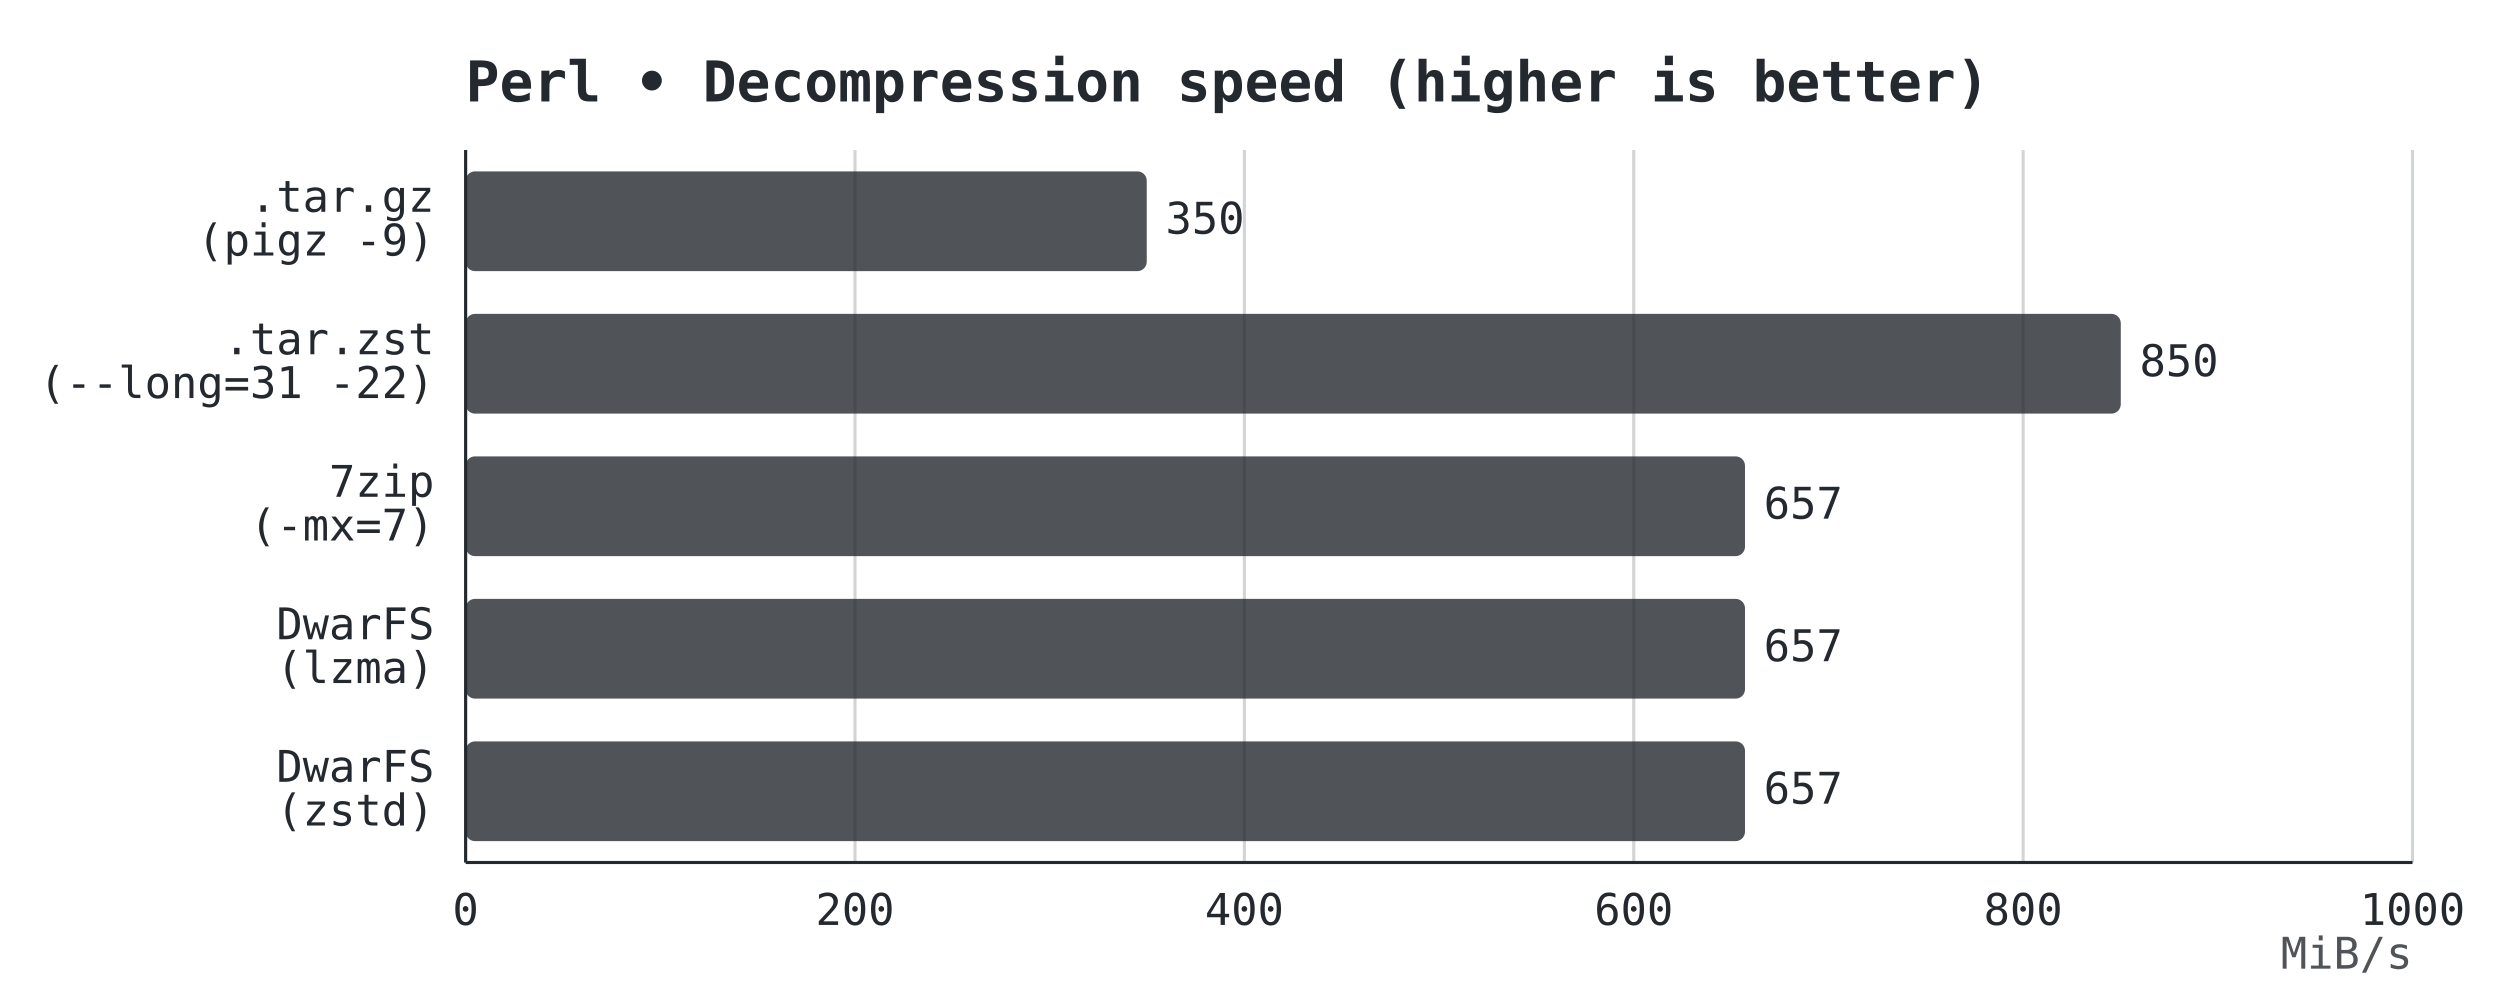
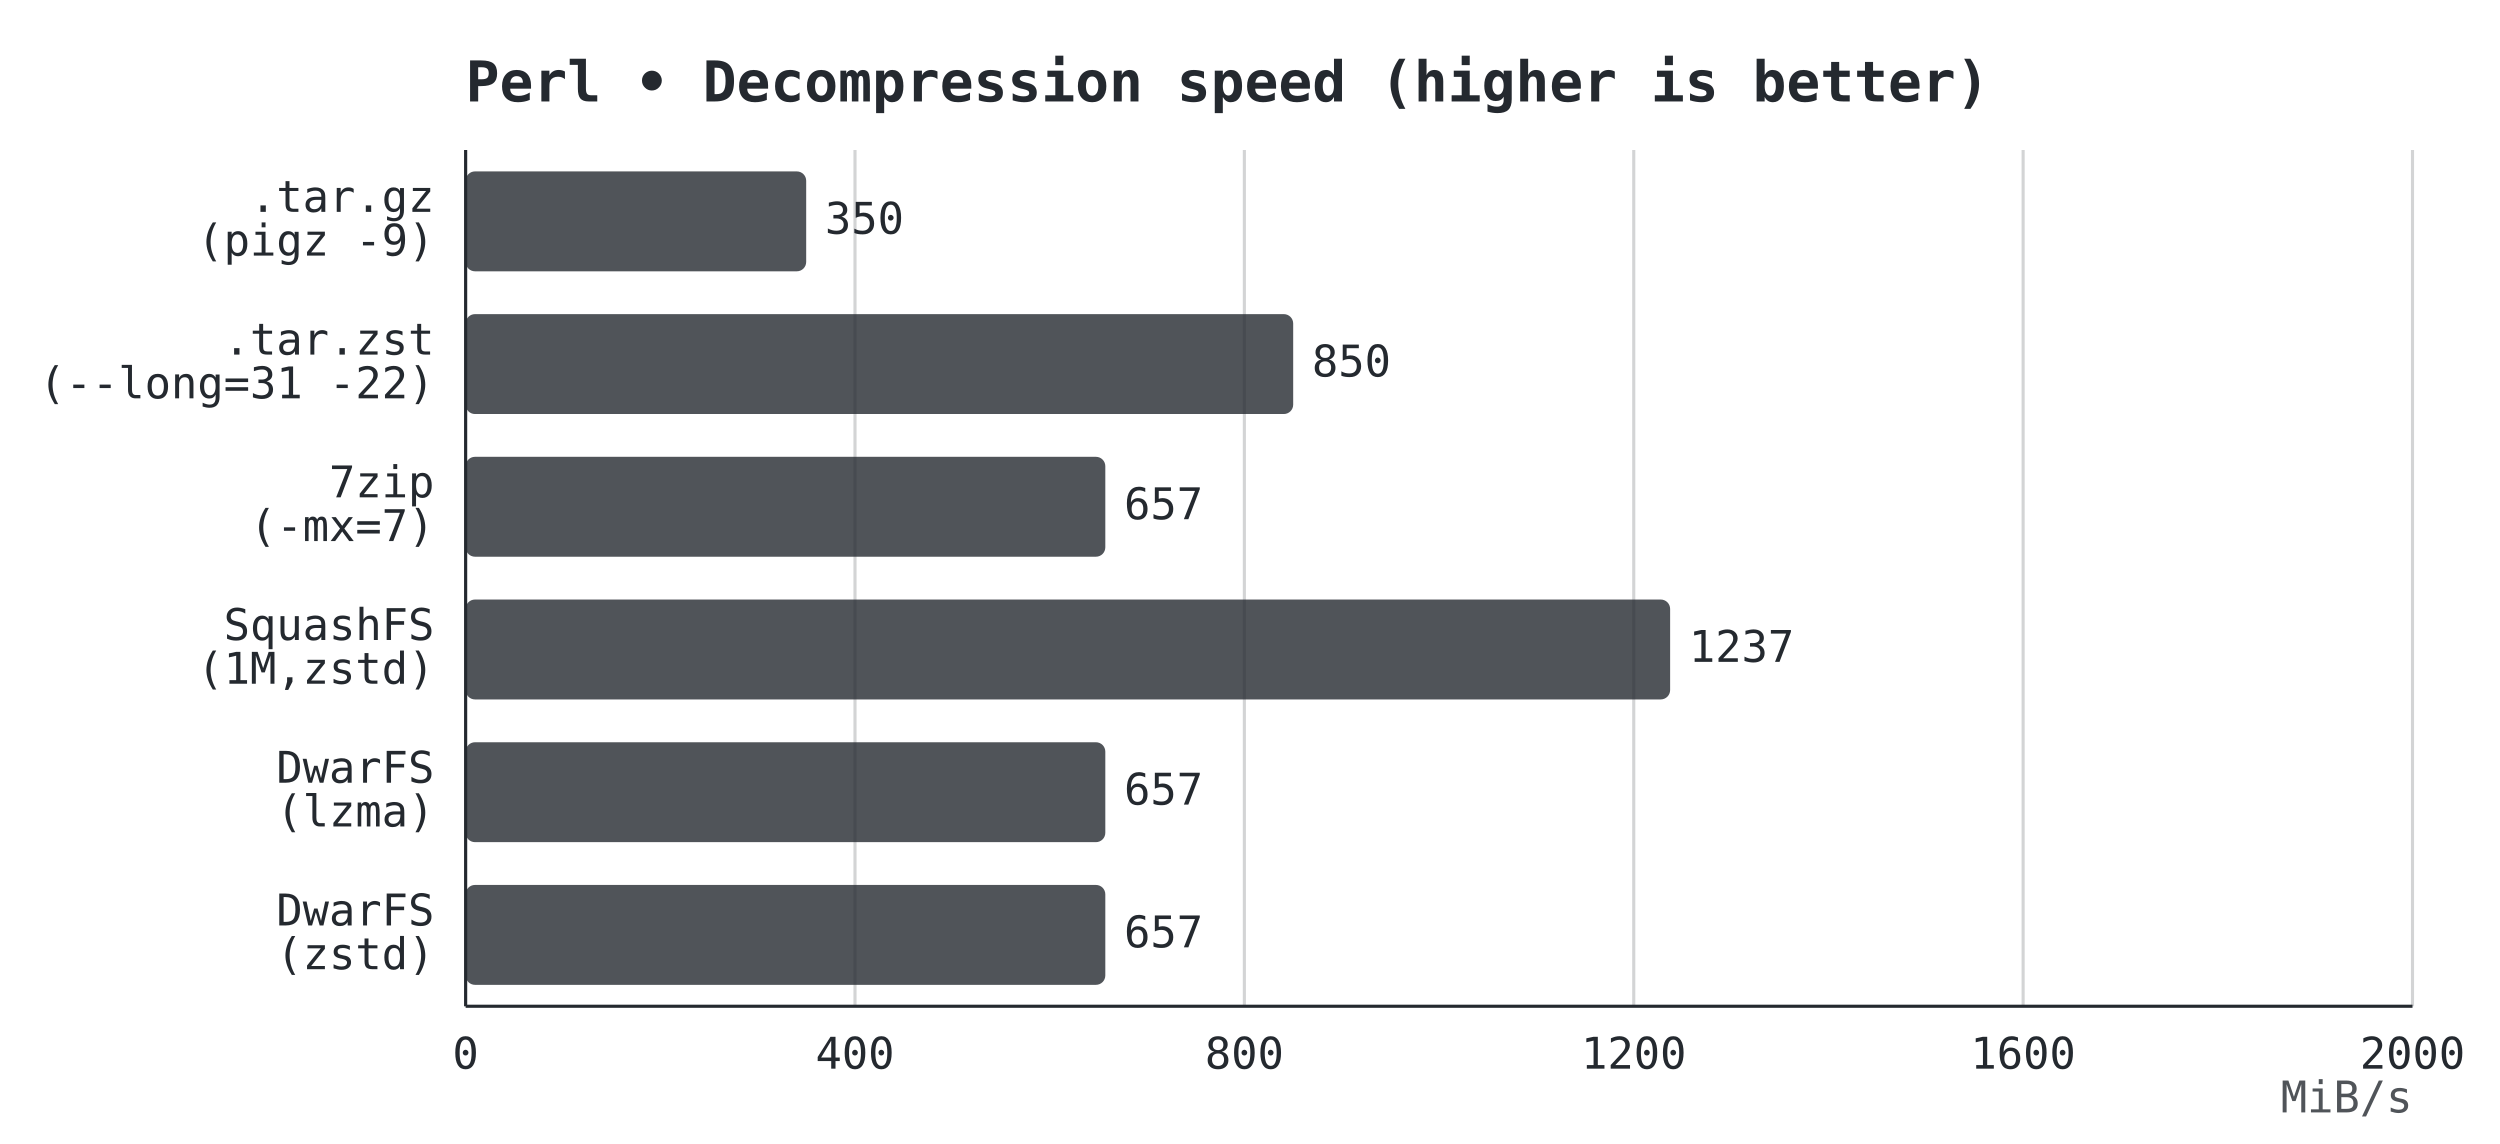
- <svg xmlns="http://www.w3.org/2000/svg" width="800" height="320" viewBox="0 0 800 320" role="img" aria-label="Perl • Decompression speed (higher is better)">
+ <svg xmlns="http://www.w3.org/2000/svg" width="800" height="366" viewBox="0 0 800 366" role="img" aria-label="Perl • Decompression speed (higher is better)">
  <style>
    :root {
      color: var(--fgColor-default, #24292f);
      font-family: ui-monospace, SFMono-Regular, Menlo, Consolas, monospace;
    }
    @media (prefers-color-scheme: dark) {
      :root { color: var(--fgColor-default, #c9d1d9); }
    }
    .t { fill: currentColor; font-size: 14px; dominant-baseline: middle; }
    .title { font-weight: 600; font-size: 18px; dominant-baseline: hanging; }
    .axis { stroke: currentColor; stroke-width: 1; }
    .grid { stroke: currentColor; stroke-width: 1; opacity: .2; }
    .bar { fill: currentColor; opacity: .8; }
    .unit { opacity: .8; font-size: 14px; }
  </style>
-   <rect x="0" y="0" width="800" height="320" fill="none" />
+   <rect x="0" y="0" width="800" height="366" fill="none" />
  <text x="149" y="20" class="t title">Perl • Decompression speed (higher is better)</text>
-   <line x1="149" y1="276" x2="772" y2="276" class="axis" />
-   <line x1="149" y1="48" x2="149" y2="276" class="axis" />
-   <line x1="149.00" y1="48" x2="149.00" y2="276" class="grid" />
-   <text x="149.00" y="292" class="t" text-anchor="middle">0</text>
-   <line x1="273.60" y1="48" x2="273.60" y2="276" class="grid" />
-   <text x="273.60" y="292" class="t" text-anchor="middle">200</text>
-   <line x1="398.20" y1="48" x2="398.20" y2="276" class="grid" />
-   <text x="398.20" y="292" class="t" text-anchor="middle">400</text>
-   <line x1="522.80" y1="48" x2="522.80" y2="276" class="grid" />
-   <text x="522.80" y="292" class="t" text-anchor="middle">600</text>
-   <line x1="647.40" y1="48" x2="647.40" y2="276" class="grid" />
-   <text x="647.40" y="292" class="t" text-anchor="middle">800</text>
-   <line x1="772.00" y1="48" x2="772.00" y2="276" class="grid" />
-   <text x="772.00" y="292" class="t" text-anchor="middle">1000</text>
-   <text x="772" y="306" class="t unit" text-anchor="end">MiB/s</text>
-   <rect class="bar" x="149.00" y="54.84" width="217.96" height="31.92" rx="3" ry="3" />
-   <text x="139.00" y="63.80" class="t" text-anchor="end">.tar.gz</text>
-   <text x="139.00" y="77.80" class="t" text-anchor="end">(pigz -9)</text>
-   <text x="372.96" y="70.80" class="t">350</text>
-   <rect class="bar" x="149.00" y="100.44" width="529.65" height="31.92" rx="3" ry="3" />
-   <text x="139.00" y="109.40" class="t" text-anchor="end">.tar.zst</text>
-   <text x="139.00" y="123.40" class="t" text-anchor="end">(--long=31 -22)</text>
-   <text x="684.65" y="116.40" class="t">850</text>
-   <rect class="bar" x="149.00" y="146.04" width="409.40" height="31.92" rx="3" ry="3" />
-   <text x="139.00" y="155.00" class="t" text-anchor="end">7zip</text>
-   <text x="139.00" y="169.00" class="t" text-anchor="end">(-mx=7)</text>
-   <text x="564.40" y="162.00" class="t">657</text>
-   <rect class="bar" x="149.00" y="191.64" width="409.40" height="31.92" rx="3" ry="3" />
-   <text x="139.00" y="200.60" class="t" text-anchor="end">DwarFS</text>
-   <text x="139.00" y="214.60" class="t" text-anchor="end">(lzma)</text>
-   <text x="564.40" y="207.60" class="t">657</text>
-   <rect class="bar" x="149.00" y="237.24" width="409.40" height="31.92" rx="3" ry="3" />
-   <text x="139.00" y="246.20" class="t" text-anchor="end">DwarFS</text>
-   <text x="139.00" y="260.20" class="t" text-anchor="end">(zstd)</text>
-   <text x="564.40" y="253.20" class="t">657</text>
+   <line x1="149" y1="322" x2="772" y2="322" class="axis" />
+   <line x1="149" y1="48" x2="149" y2="322" class="axis" />
+   <line x1="149.00" y1="48" x2="149.00" y2="322" class="grid" />
+   <text x="149.00" y="338" class="t" text-anchor="middle">0</text>
+   <line x1="273.60" y1="48" x2="273.60" y2="322" class="grid" />
+   <text x="273.60" y="338" class="t" text-anchor="middle">400</text>
+   <line x1="398.20" y1="48" x2="398.20" y2="322" class="grid" />
+   <text x="398.20" y="338" class="t" text-anchor="middle">800</text>
+   <line x1="522.80" y1="48" x2="522.80" y2="322" class="grid" />
+   <text x="522.80" y="338" class="t" text-anchor="middle">1200</text>
+   <line x1="647.40" y1="48" x2="647.40" y2="322" class="grid" />
+   <text x="647.40" y="338" class="t" text-anchor="middle">1600</text>
+   <line x1="772.00" y1="48" x2="772.00" y2="322" class="grid" />
+   <text x="772.00" y="338" class="t" text-anchor="middle">2000</text>
+   <text x="772" y="352" class="t unit" text-anchor="end">MiB/s</text>
+   <rect class="bar" x="149.00" y="54.85" width="108.98" height="31.97" rx="3" ry="3" />
+   <text x="139.00" y="63.83" class="t" text-anchor="end">.tar.gz</text>
+   <text x="139.00" y="77.83" class="t" text-anchor="end">(pigz -9)</text>
+   <text x="263.98" y="70.83" class="t">350</text>
+   <rect class="bar" x="149.00" y="100.52" width="264.82" height="31.97" rx="3" ry="3" />
+   <text x="139.00" y="109.50" class="t" text-anchor="end">.tar.zst</text>
+   <text x="139.00" y="123.50" class="t" text-anchor="end">(--long=31 -22)</text>
+   <text x="419.82" y="116.50" class="t">850</text>
+   <rect class="bar" x="149.00" y="146.18" width="204.70" height="31.97" rx="3" ry="3" />
+   <text x="139.00" y="155.17" class="t" text-anchor="end">7zip</text>
+   <text x="139.00" y="169.17" class="t" text-anchor="end">(-mx=7)</text>
+   <text x="359.70" y="162.17" class="t">657</text>
+   <rect class="bar" x="149.00" y="191.85" width="385.44" height="31.97" rx="3" ry="3" />
+   <text x="139.00" y="200.83" class="t" text-anchor="end">SquashFS</text>
+   <text x="139.00" y="214.83" class="t" text-anchor="end">(1M,zstd)</text>
+   <text x="540.44" y="207.83" class="t">1237</text>
+   <rect class="bar" x="149.00" y="237.52" width="204.70" height="31.97" rx="3" ry="3" />
+   <text x="139.00" y="246.50" class="t" text-anchor="end">DwarFS</text>
+   <text x="139.00" y="260.50" class="t" text-anchor="end">(lzma)</text>
+   <text x="359.70" y="253.50" class="t">657</text>
+   <rect class="bar" x="149.00" y="283.18" width="204.70" height="31.97" rx="3" ry="3" />
+   <text x="139.00" y="292.17" class="t" text-anchor="end">DwarFS</text>
+   <text x="139.00" y="306.17" class="t" text-anchor="end">(zstd)</text>
+   <text x="359.70" y="299.17" class="t">657</text>
</svg>
